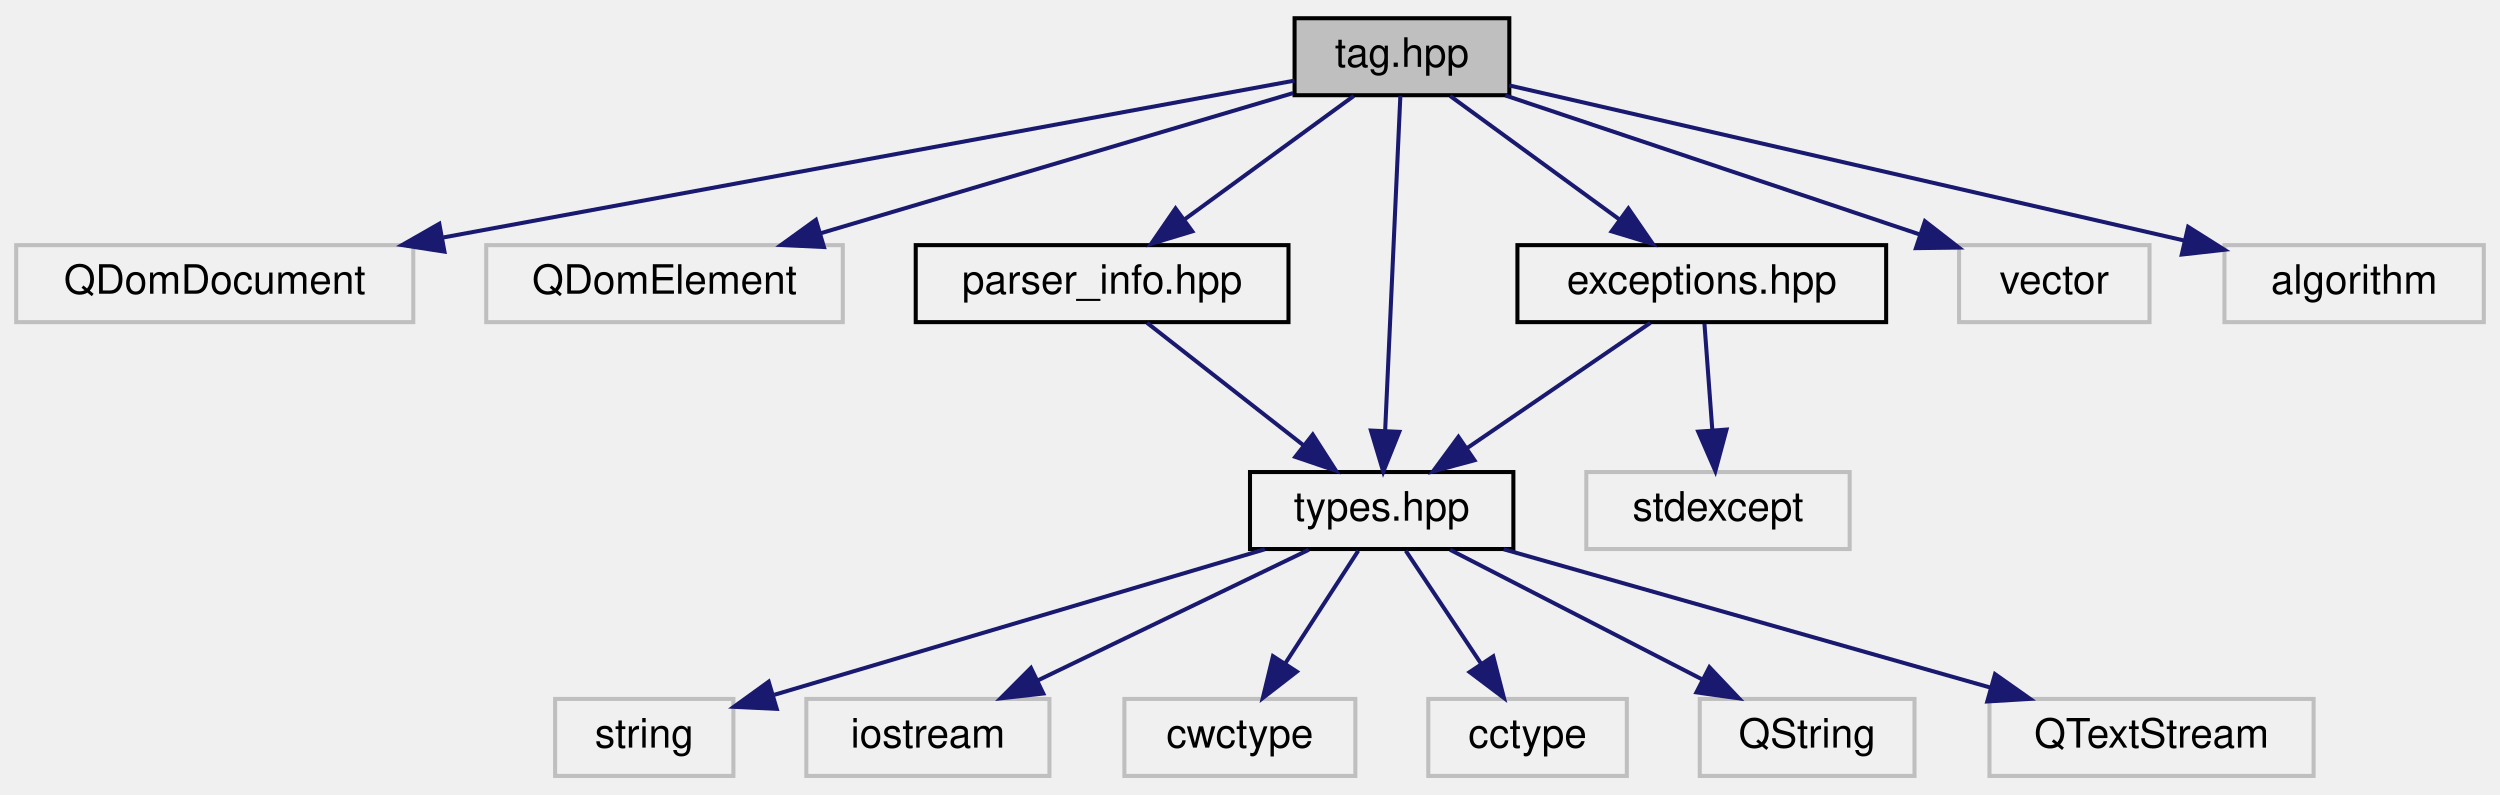
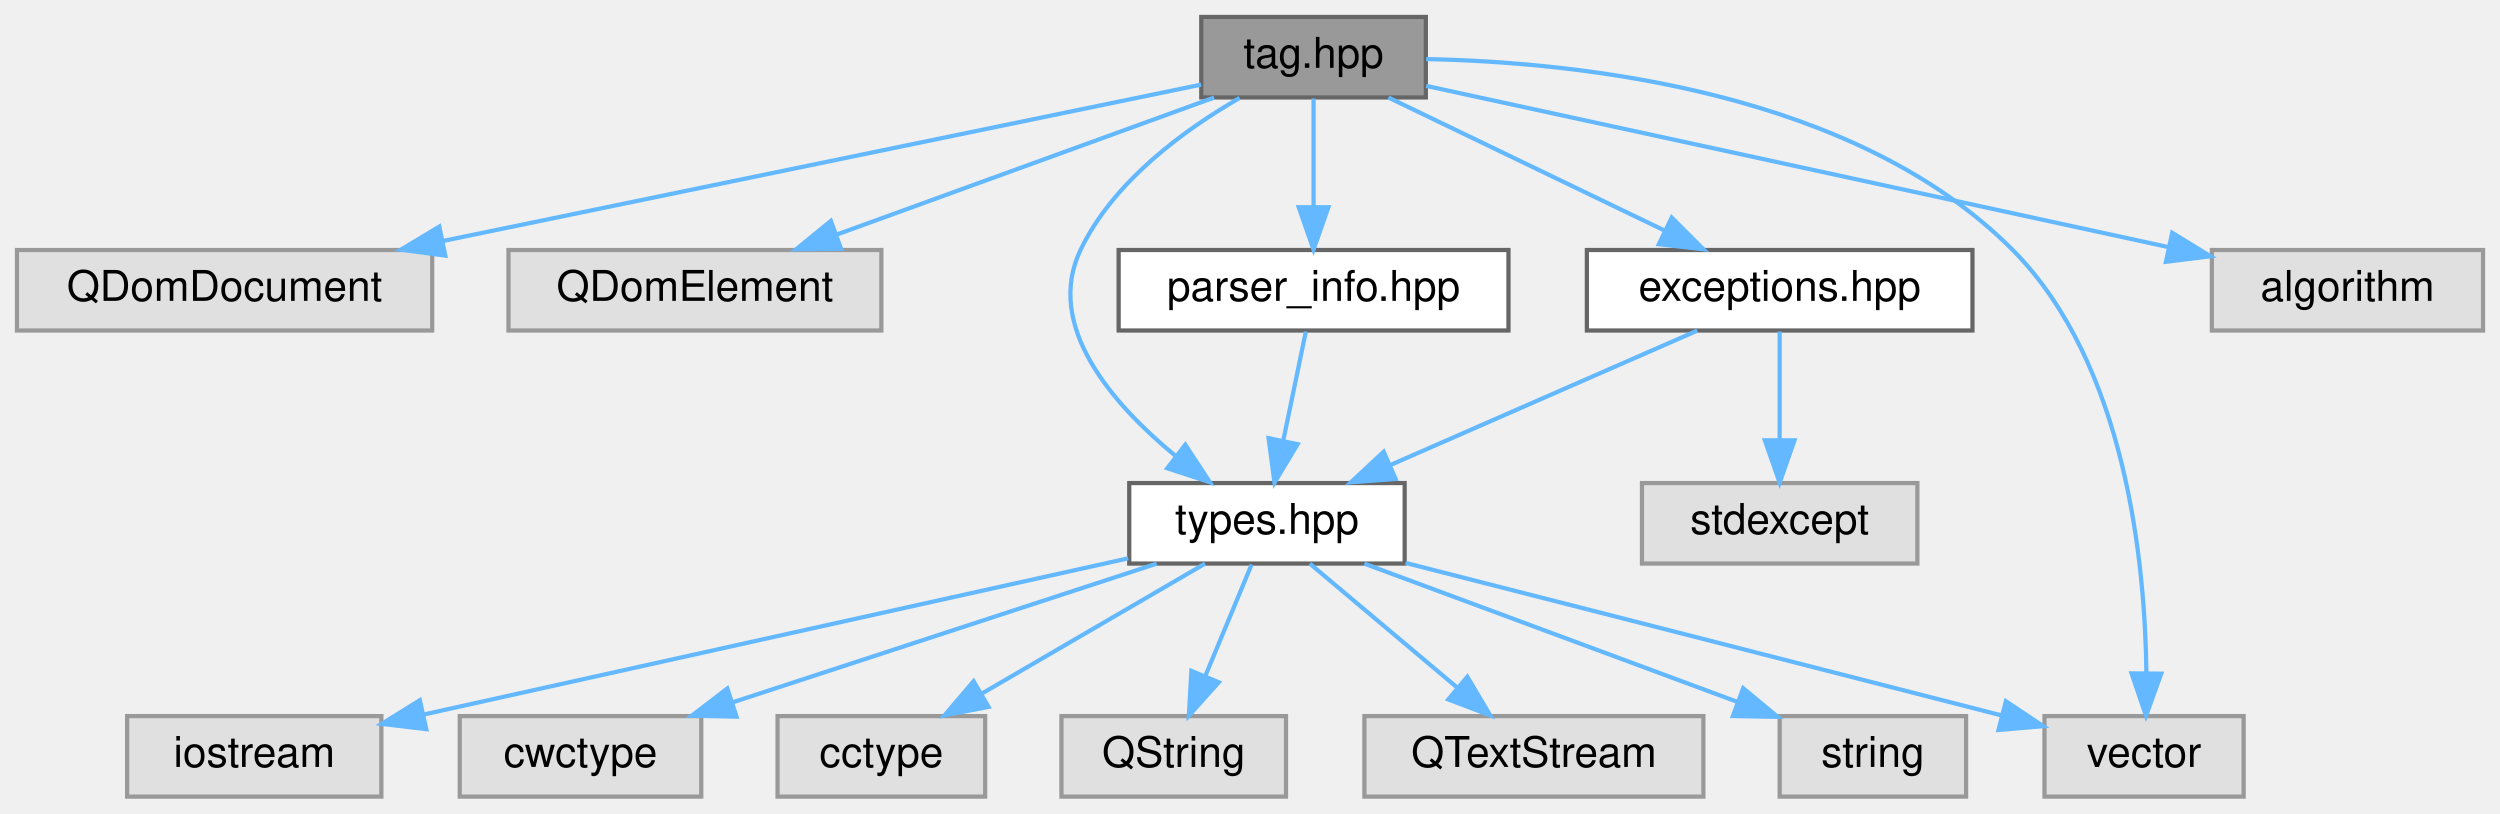
- <svg xmlns="http://www.w3.org/2000/svg" xmlns:xlink="http://www.w3.org/1999/xlink" width="617pt" height="196pt" viewBox="0.00 0.00 617.00 196.00">
-   <g id="graph0" class="graph" transform="scale(1 1) rotate(0) translate(4 192)">
-     <g id="node1" class="node">
-       <g id="a_node1">
-         <a xlink:title=" ">
-           <polygon fill="#bfbfbf" stroke="black" points="315.5,-168.5 315.5,-187.5 368.5,-187.5 368.5,-168.5 315.5,-168.5" />
-           <text text-anchor="middle" x="342" y="-175.5" font-family="Helvetica,sans-Serif" font-size="10.00">tag.hpp</text>
-         </a>
-       </g>
-     </g>
-     <g id="node2" class="node">
-       <g id="a_node2">
-         <a xlink:title=" ">
-           <polygon fill="none" stroke="#bfbfbf" points="0,-112.5 0,-131.5 98,-131.5 98,-112.5 0,-112.5" />
-           <text text-anchor="middle" x="49" y="-119.5" font-family="Helvetica,sans-Serif" font-size="10.00">QDomDocument</text>
-         </a>
-       </g>
-     </g>
-     <g id="edge1" class="edge">
-       <path fill="none" stroke="midnightblue" d="M315.48,-172.11C268.24,-163.41 168.57,-145.04 105.42,-133.4" />
-       <polygon fill="midnightblue" stroke="midnightblue" points="105.69,-129.89 95.22,-131.52 104.42,-136.77 105.69,-129.89" />
-     </g>
-     <g id="node3" class="node">
-       <g id="a_node3">
-         <a xlink:title=" ">
-           <polygon fill="none" stroke="#bfbfbf" points="116,-112.5 116,-131.5 204,-131.5 204,-112.5 116,-112.5" />
-           <text text-anchor="middle" x="160" y="-119.5" font-family="Helvetica,sans-Serif" font-size="10.00">QDomElement</text>
-         </a>
-       </g>
-     </g>
-     <g id="edge2" class="edge">
-       <path fill="none" stroke="midnightblue" d="M315.15,-169.03C284.37,-159.9 233.67,-144.86 198.65,-134.47" />
-       <polygon fill="midnightblue" stroke="midnightblue" points="199.35,-131.03 188.77,-131.54 197.36,-137.74 199.35,-131.03" />
-     </g>
-     <g id="node4" class="node">
-       <g id="a_node4">
+ <svg xmlns="http://www.w3.org/2000/svg" xmlns:xlink="http://www.w3.org/1999/xlink" width="590pt" height="192pt" viewBox="0.00 0.00 590.00 192.00">
+   <g id="graph0" class="graph" transform="scale(1 1) rotate(0) translate(4 188)">
+     <g id="Node000001" class="node">
+       <g id="a_Node000001">
+         <a xlink:title=" ">
+           <polygon fill="#999999" stroke="#666666" points="332.5,-184 279.5,-184 279.5,-165 332.5,-165 332.5,-184" />
+           <text text-anchor="middle" x="306" y="-172" font-family="Helvetica,sans-Serif" font-size="10.00">tag.hpp</text>
+         </a>
+       </g>
+     </g>
+     <g id="Node000002" class="node">
+       <g id="a_Node000002">
+         <a xlink:title=" ">
+           <polygon fill="#e0e0e0" stroke="#999999" points="98,-129 0,-129 0,-110 98,-110 98,-129" />
+           <text text-anchor="middle" x="49" y="-117" font-family="Helvetica,sans-Serif" font-size="10.00">QDomDocument</text>
+         </a>
+       </g>
+     </g>
+     <g id="edge1_Node000001_Node000002" class="edge">
+       <g id="a_edge1_Node000001_Node000002">
+         <a xlink:title=" ">
+           <path fill="none" stroke="#63b8ff" d="M279.46,-168.03C237.42,-159.36 154.71,-142.3 100.67,-131.16" />
+           <polygon fill="#63b8ff" stroke="#63b8ff" points="101.09,-127.67 90.59,-129.08 99.68,-134.53 101.09,-127.67" />
+         </a>
+       </g>
+     </g>
+     <g id="Node000003" class="node">
+       <g id="a_Node000003">
+         <a xlink:title=" ">
+           <polygon fill="#e0e0e0" stroke="#999999" points="204,-129 116,-129 116,-110 204,-110 204,-129" />
+           <text text-anchor="middle" x="160" y="-117" font-family="Helvetica,sans-Serif" font-size="10.00">QDomElement</text>
+         </a>
+       </g>
+     </g>
+     <g id="edge2_Node000001_Node000003" class="edge">
+       <g id="a_edge2_Node000001_Node000003">
+         <a xlink:title=" ">
+           <path fill="none" stroke="#63b8ff" d="M282.54,-164.98C258.42,-156.23 220.63,-142.51 193.4,-132.62" />
+           <polygon fill="#63b8ff" stroke="#63b8ff" points="194.48,-129.29 183.88,-129.17 192.09,-135.87 194.48,-129.29" />
+         </a>
+       </g>
+     </g>
+     <g id="Node000004" class="node">
+       <g id="a_Node000004">
        <a xlink:href="parser__info_8hpp.html" target="_top" xlink:title=" ">
-           <polygon fill="none" stroke="black" points="222,-112.5 222,-131.5 314,-131.5 314,-112.5 222,-112.5" />
-           <text text-anchor="middle" x="268" y="-119.5" font-family="Helvetica,sans-Serif" font-size="10.00">parser_info.hpp</text>
-         </a>
-       </g>
-     </g>
-     <g id="edge3" class="edge">
-       <path fill="none" stroke="midnightblue" d="M330.11,-168.32C318.85,-160.11 301.71,-147.6 288.29,-137.81" />
-       <polygon fill="midnightblue" stroke="midnightblue" points="290.25,-134.9 280.11,-131.83 286.12,-140.56 290.25,-134.9" />
-     </g>
-     <g id="node5" class="node">
-       <g id="a_node5">
+           <polygon fill="white" stroke="#666666" points="352,-129 260,-129 260,-110 352,-110 352,-129" />
+           <text text-anchor="middle" x="306" y="-117" font-family="Helvetica,sans-Serif" font-size="10.00">parser_info.hpp</text>
+         </a>
+       </g>
+     </g>
+     <g id="edge3_Node000001_Node000004" class="edge">
+       <g id="a_edge3_Node000001_Node000004">
+         <a xlink:title=" ">
+           <path fill="none" stroke="#63b8ff" d="M306,-164.75C306,-157.8 306,-147.85 306,-139.13" />
+           <polygon fill="#63b8ff" stroke="#63b8ff" points="309.5,-139.09 306,-129.09 302.5,-139.09 309.5,-139.09" />
+         </a>
+       </g>
+     </g>
+     <g id="Node000005" class="node">
+       <g id="a_Node000005">
        <a xlink:href="types_8hpp.html" target="_top" xlink:title=" ">
-           <polygon fill="none" stroke="black" points="304.5,-56.5 304.5,-75.5 369.5,-75.5 369.5,-56.5 304.5,-56.5" />
-           <text text-anchor="middle" x="337" y="-63.5" font-family="Helvetica,sans-Serif" font-size="10.00">types.hpp</text>
-         </a>
-       </g>
-     </g>
-     <g id="edge11" class="edge">
-       <path fill="none" stroke="midnightblue" d="M341.61,-168.37C340.8,-150.62 338.94,-109.67 337.85,-85.6" />
-       <polygon fill="midnightblue" stroke="midnightblue" points="341.34,-85.42 337.39,-75.59 334.35,-85.74 341.34,-85.42" />
-     </g>
-     <g id="node12" class="node">
-       <g id="a_node12">
+           <polygon fill="white" stroke="#666666" points="327.5,-74 262.5,-74 262.5,-55 327.5,-55 327.5,-74" />
+           <text text-anchor="middle" x="295" y="-62" font-family="Helvetica,sans-Serif" font-size="10.00">types.hpp</text>
+         </a>
+       </g>
+     </g>
+     <g id="edge12_Node000001_Node000005" class="edge">
+       <g id="a_edge12_Node000001_Node000005">
+         <a xlink:title=" ">
+           <path fill="none" stroke="#63b8ff" d="M288.54,-164.88C275.53,-157.38 258.72,-145.18 251,-129 242.47,-111.13 258.42,-92.75 273.44,-80.39" />
+           <polygon fill="#63b8ff" stroke="#63b8ff" points="275.73,-83.05 281.54,-74.19 271.47,-77.49 275.73,-83.05" />
+         </a>
+       </g>
+     </g>
+     <g id="Node000010" class="node">
+       <g id="a_Node000010">
+         <a xlink:title=" ">
+           <polygon fill="#e0e0e0" stroke="#999999" points="525.5,-19 478.5,-19 478.5,0 525.5,0 525.5,-19" />
+           <text text-anchor="middle" x="502" y="-7" font-family="Helvetica,sans-Serif" font-size="10.00">vector</text>
+         </a>
+       </g>
+     </g>
+     <g id="edge16_Node000001_Node000010" class="edge">
+       <g id="a_edge16_Node000001_Node000010">
+         <a xlink:title=" ">
+           <path fill="none" stroke="#63b8ff" d="M332.56,-174.06C368.93,-173.32 433.9,-166.38 471,-129 497.75,-102.05 502.26,-55.04 502.55,-29.07" />
+           <polygon fill="#63b8ff" stroke="#63b8ff" points="506.05,-29.02 502.46,-19.05 499.05,-29.08 506.05,-29.02" />
+         </a>
+       </g>
+     </g>
+     <g id="Node000013" class="node">
+       <g id="a_Node000013">
        <a xlink:href="exceptions_8hpp.html" target="_top" xlink:title=" ">
-           <polygon fill="none" stroke="black" points="370.5,-112.5 370.5,-131.5 461.5,-131.5 461.5,-112.5 370.5,-112.5" />
-           <text text-anchor="middle" x="416" y="-119.5" font-family="Helvetica,sans-Serif" font-size="10.00">exceptions.hpp</text>
-         </a>
-       </g>
-     </g>
-     <g id="edge12" class="edge">
-       <path fill="none" stroke="midnightblue" d="M353.89,-168.32C365.15,-160.11 382.29,-147.6 395.71,-137.81" />
-       <polygon fill="midnightblue" stroke="midnightblue" points="397.88,-140.56 403.89,-131.83 393.75,-134.9 397.88,-140.56" />
-     </g>
-     <g id="node14" class="node">
-       <g id="a_node14">
-         <a xlink:title=" ">
-           <polygon fill="none" stroke="#bfbfbf" points="479.5,-112.5 479.5,-131.5 526.5,-131.5 526.5,-112.5 479.5,-112.5" />
-           <text text-anchor="middle" x="503" y="-119.5" font-family="Helvetica,sans-Serif" font-size="10.00">vector</text>
-         </a>
-       </g>
-     </g>
-     <g id="edge15" class="edge">
-       <path fill="none" stroke="midnightblue" d="M367.51,-168.44C395.15,-159.17 439.37,-144.34 469.72,-134.16" />
-       <polygon fill="midnightblue" stroke="midnightblue" points="471.07,-137.4 479.44,-130.9 468.85,-130.76 471.07,-137.4" />
-     </g>
-     <g id="node15" class="node">
-       <g id="a_node15">
-         <a xlink:title=" ">
-           <polygon fill="none" stroke="#bfbfbf" points="545,-112.5 545,-131.5 609,-131.5 609,-112.5 545,-112.5" />
-           <text text-anchor="middle" x="577" y="-119.5" font-family="Helvetica,sans-Serif" font-size="10.00">algorithm</text>
-         </a>
-       </g>
-     </g>
-     <g id="edge16" class="edge">
-       <path fill="none" stroke="midnightblue" d="M368.5,-170.91C409.07,-161.59 486.92,-143.7 535.17,-132.61" />
-       <polygon fill="midnightblue" stroke="midnightblue" points="536.03,-136.01 544.99,-130.36 534.46,-129.18 536.03,-136.01" />
-     </g>
-     <g id="edge4" class="edge">
-       <path fill="none" stroke="midnightblue" d="M279.09,-112.32C289.49,-104.18 305.26,-91.84 317.72,-82.09" />
-       <polygon fill="midnightblue" stroke="midnightblue" points="319.99,-84.75 325.71,-75.83 315.68,-79.24 319.99,-84.75" />
-     </g>
-     <g id="node6" class="node">
-       <g id="a_node6">
-         <a xlink:title=" ">
-           <polygon fill="none" stroke="#bfbfbf" points="133,-0.5 133,-19.5 177,-19.5 177,-0.5 133,-0.5" />
-           <text text-anchor="middle" x="155" y="-7.5" font-family="Helvetica,sans-Serif" font-size="10.00">string</text>
-         </a>
-       </g>
-     </g>
-     <g id="edge5" class="edge">
-       <path fill="none" stroke="midnightblue" d="M308.16,-56.44C275.19,-46.66 221.36,-30.69 187.08,-20.52" />
-       <polygon fill="midnightblue" stroke="midnightblue" points="187.7,-17.05 177.12,-17.56 185.71,-23.76 187.7,-17.05" />
-     </g>
-     <g id="node7" class="node">
-       <g id="a_node7">
-         <a xlink:title=" ">
-           <polygon fill="none" stroke="#bfbfbf" points="195,-0.5 195,-19.5 255,-19.5 255,-0.5 195,-0.5" />
-           <text text-anchor="middle" x="225" y="-7.5" font-family="Helvetica,sans-Serif" font-size="10.00">iostream</text>
-         </a>
-       </g>
-     </g>
-     <g id="edge6" class="edge">
-       <path fill="none" stroke="midnightblue" d="M319.01,-56.32C300.96,-47.62 272.95,-34.12 252.2,-24.11" />
-       <polygon fill="midnightblue" stroke="midnightblue" points="253.48,-20.84 242.95,-19.65 250.44,-27.15 253.48,-20.84" />
-     </g>
-     <g id="node8" class="node">
-       <g id="a_node8">
-         <a xlink:title=" ">
-           <polygon fill="none" stroke="#bfbfbf" points="273.5,-0.5 273.5,-19.5 330.5,-19.5 330.5,-0.5 273.5,-0.5" />
-           <text text-anchor="middle" x="302" y="-7.5" font-family="Helvetica,sans-Serif" font-size="10.00">cwctype</text>
-         </a>
-       </g>
-     </g>
-     <g id="edge7" class="edge">
-       <path fill="none" stroke="midnightblue" d="M331.22,-56.08C326.33,-48.53 319.17,-37.49 313.17,-28.23" />
-       <polygon fill="midnightblue" stroke="midnightblue" points="316.05,-26.24 307.67,-19.75 310.17,-30.05 316.05,-26.24" />
-     </g>
-     <g id="node9" class="node">
-       <g id="a_node9">
-         <a xlink:title=" ">
-           <polygon fill="none" stroke="#bfbfbf" points="348.5,-0.5 348.5,-19.5 397.5,-19.5 397.5,-0.5 348.5,-0.5" />
-           <text text-anchor="middle" x="373" y="-7.5" font-family="Helvetica,sans-Serif" font-size="10.00">cctype</text>
-         </a>
-       </g>
-     </g>
-     <g id="edge8" class="edge">
-       <path fill="none" stroke="midnightblue" d="M342.94,-56.08C347.98,-48.53 355.34,-37.49 361.51,-28.23" />
-       <polygon fill="midnightblue" stroke="midnightblue" points="364.53,-30.01 367.17,-19.75 358.71,-26.13 364.53,-30.01" />
-     </g>
-     <g id="node10" class="node">
-       <g id="a_node10">
-         <a xlink:title=" ">
-           <polygon fill="none" stroke="#bfbfbf" points="415.5,-0.5 415.5,-19.5 468.5,-19.5 468.5,-0.5 415.5,-0.5" />
-           <text text-anchor="middle" x="442" y="-7.5" font-family="Helvetica,sans-Serif" font-size="10.00">QString</text>
-         </a>
-       </g>
-     </g>
-     <g id="edge9" class="edge">
-       <path fill="none" stroke="midnightblue" d="M353.87,-56.32C370.71,-47.66 396.81,-34.24 416.24,-24.25" />
-       <polygon fill="midnightblue" stroke="midnightblue" points="417.88,-27.34 425.17,-19.65 414.68,-21.12 417.88,-27.34" />
-     </g>
-     <g id="node11" class="node">
-       <g id="a_node11">
-         <a xlink:title=" ">
-           <polygon fill="none" stroke="#bfbfbf" points="487,-0.5 487,-19.5 567,-19.5 567,-0.5 487,-0.5" />
-           <text text-anchor="middle" x="527" y="-7.5" font-family="Helvetica,sans-Serif" font-size="10.00">QTextStream</text>
-         </a>
-       </g>
-     </g>
-     <g id="edge10" class="edge">
-       <path fill="none" stroke="midnightblue" d="M367.11,-56.44C399.63,-47.2 451.58,-32.44 487.39,-22.26" />
-       <polygon fill="midnightblue" stroke="midnightblue" points="488.37,-25.62 497.03,-19.52 486.46,-18.88 488.37,-25.62" />
-     </g>
-     <g id="edge14" class="edge">
-       <path fill="none" stroke="midnightblue" d="M403.31,-112.32C391.1,-103.98 372.42,-91.21 358,-81.35" />
-       <polygon fill="midnightblue" stroke="midnightblue" points="359.89,-78.41 349.66,-75.65 355.94,-84.19 359.89,-78.41" />
-     </g>
-     <g id="node13" class="node">
-       <g id="a_node13">
-         <a xlink:title=" ">
-           <polygon fill="none" stroke="#bfbfbf" points="387.5,-56.5 387.5,-75.5 452.5,-75.5 452.5,-56.5 387.5,-56.5" />
-           <text text-anchor="middle" x="420" y="-63.5" font-family="Helvetica,sans-Serif" font-size="10.00">stdexcept</text>
-         </a>
-       </g>
-     </g>
-     <g id="edge13" class="edge">
-       <path fill="none" stroke="midnightblue" d="M416.66,-112.08C417.18,-105.01 417.94,-94.86 418.59,-85.99" />
-       <polygon fill="midnightblue" stroke="midnightblue" points="422.1,-85.98 419.35,-75.75 415.12,-85.47 422.1,-85.98" />
+           <polygon fill="white" stroke="#666666" points="461.5,-129 370.5,-129 370.5,-110 461.5,-110 461.5,-129" />
+           <text text-anchor="middle" x="416" y="-117" font-family="Helvetica,sans-Serif" font-size="10.00">exceptions.hpp</text>
+         </a>
+       </g>
+     </g>
+     <g id="edge13_Node000001_Node000013" class="edge">
+       <g id="a_edge13_Node000001_Node000013">
+         <a xlink:title=" ">
+           <path fill="none" stroke="#63b8ff" d="M323.67,-164.98C341.29,-156.5 368.58,-143.35 388.93,-133.54" />
+           <polygon fill="#63b8ff" stroke="#63b8ff" points="390.52,-136.66 398.01,-129.17 387.48,-130.36 390.52,-136.66" />
+         </a>
+       </g>
+     </g>
+     <g id="Node000015" class="node">
+       <g id="a_Node000015">
+         <a xlink:title=" ">
+           <polygon fill="#e0e0e0" stroke="#999999" points="582,-129 518,-129 518,-110 582,-110 582,-129" />
+           <text text-anchor="middle" x="550" y="-117" font-family="Helvetica,sans-Serif" font-size="10.00">algorithm</text>
+         </a>
+       </g>
+     </g>
+     <g id="edge17_Node000001_Node000015" class="edge">
+       <g id="a_edge17_Node000001_Node000015">
+         <a xlink:title=" ">
+           <path fill="none" stroke="#63b8ff" d="M332.58,-167.73C374.75,-158.57 457.38,-140.62 507.75,-129.68" />
+           <polygon fill="#63b8ff" stroke="#63b8ff" points="508.64,-133.06 517.67,-127.52 507.16,-126.22 508.64,-133.06" />
+         </a>
+       </g>
+     </g>
+     <g id="edge4_Node000004_Node000005" class="edge">
+       <g id="a_edge4_Node000004_Node000005">
+         <a xlink:title=" ">
+           <path fill="none" stroke="#63b8ff" d="M304.18,-109.75C302.74,-102.8 300.68,-92.85 298.87,-84.13" />
+           <polygon fill="#63b8ff" stroke="#63b8ff" points="302.24,-83.17 296.78,-74.09 295.39,-84.59 302.24,-83.17" />
+         </a>
+       </g>
+     </g>
+     <g id="Node000006" class="node">
+       <g id="a_Node000006">
+         <a xlink:title=" ">
+           <polygon fill="#e0e0e0" stroke="#999999" points="460,-19 416,-19 416,0 460,0 460,-19" />
+           <text text-anchor="middle" x="438" y="-7" font-family="Helvetica,sans-Serif" font-size="10.00">string</text>
+         </a>
+       </g>
+     </g>
+     <g id="edge5_Node000005_Node000006" class="edge">
+       <g id="a_edge5_Node000005_Node000006">
+         <a xlink:title=" ">
+           <path fill="none" stroke="#63b8ff" d="M317.98,-54.98C341.78,-46.16 379.16,-32.31 405.89,-22.4" />
+           <polygon fill="#63b8ff" stroke="#63b8ff" points="407.39,-25.58 415.55,-18.82 404.96,-19.01 407.39,-25.58" />
+         </a>
+       </g>
+     </g>
+     <g id="Node000007" class="node">
+       <g id="a_Node000007">
+         <a xlink:title=" ">
+           <polygon fill="#e0e0e0" stroke="#999999" points="86,-19 26,-19 26,0 86,0 86,-19" />
+           <text text-anchor="middle" x="56" y="-7" font-family="Helvetica,sans-Serif" font-size="10.00">iostream</text>
+         </a>
+       </g>
+     </g>
+     <g id="edge6_Node000005_Node000007" class="edge">
+       <g id="a_edge6_Node000005_Node000007">
+         <a xlink:title=" ">
+           <path fill="none" stroke="#63b8ff" d="M262.27,-56.24C218.92,-46.63 142.5,-29.68 95.84,-19.34" />
+           <polygon fill="#63b8ff" stroke="#63b8ff" points="96.6,-15.92 86.08,-17.17 95.08,-22.75 96.6,-15.92" />
+         </a>
+       </g>
+     </g>
+     <g id="Node000008" class="node">
+       <g id="a_Node000008">
+         <a xlink:title=" ">
+           <polygon fill="#e0e0e0" stroke="#999999" points="161.5,-19 104.5,-19 104.5,0 161.5,0 161.5,-19" />
+           <text text-anchor="middle" x="133" y="-7" font-family="Helvetica,sans-Serif" font-size="10.00">cwctype</text>
+         </a>
+       </g>
+     </g>
+     <g id="edge7_Node000005_Node000008" class="edge">
+       <g id="a_edge7_Node000005_Node000008">
+         <a xlink:title=" ">
+           <path fill="none" stroke="#63b8ff" d="M268.97,-54.98C241.89,-46.13 199.29,-32.19 168.99,-22.28" />
+           <polygon fill="#63b8ff" stroke="#63b8ff" points="169.82,-18.87 159.23,-19.08 167.65,-25.52 169.82,-18.87" />
+         </a>
+       </g>
+     </g>
+     <g id="Node000009" class="node">
+       <g id="a_Node000009">
+         <a xlink:title=" ">
+           <polygon fill="#e0e0e0" stroke="#999999" points="228.5,-19 179.5,-19 179.5,0 228.5,0 228.5,-19" />
+           <text text-anchor="middle" x="204" y="-7" font-family="Helvetica,sans-Serif" font-size="10.00">cctype</text>
+         </a>
+       </g>
+     </g>
+     <g id="edge8_Node000005_Node000009" class="edge">
+       <g id="a_edge8_Node000005_Node000009">
+         <a xlink:title=" ">
+           <path fill="none" stroke="#63b8ff" d="M280.38,-54.98C266.14,-46.69 244.25,-33.94 227.55,-24.22" />
+           <polygon fill="#63b8ff" stroke="#63b8ff" points="229.29,-21.18 218.89,-19.17 225.77,-27.23 229.29,-21.18" />
+         </a>
+       </g>
+     </g>
+     <g id="edge9_Node000005_Node000010" class="edge">
+       <g id="a_edge9_Node000005_Node000010">
+         <a xlink:title=" ">
+           <path fill="none" stroke="#63b8ff" d="M327.72,-55.15C360.71,-46.73 413.38,-33.27 468.3,-19.18" />
+           <polygon fill="#63b8ff" stroke="#63b8ff" points="469.39,-22.51 478.21,-16.63 467.65,-15.73 469.39,-22.51" />
+         </a>
+       </g>
+     </g>
+     <g id="Node000011" class="node">
+       <g id="a_Node000011">
+         <a xlink:title=" ">
+           <polygon fill="#e0e0e0" stroke="#999999" points="299.5,-19 246.5,-19 246.5,0 299.5,0 299.5,-19" />
+           <text text-anchor="middle" x="273" y="-7" font-family="Helvetica,sans-Serif" font-size="10.00">QString</text>
+         </a>
+       </g>
+     </g>
+     <g id="edge10_Node000005_Node000011" class="edge">
+       <g id="a_edge10_Node000005_Node000011">
+         <a xlink:title=" ">
+           <path fill="none" stroke="#63b8ff" d="M291.37,-54.75C288.42,-47.65 284.17,-37.4 280.49,-28.56" />
+           <polygon fill="#63b8ff" stroke="#63b8ff" points="283.63,-26.98 276.57,-19.09 277.17,-29.67 283.63,-26.98" />
+         </a>
+       </g>
+     </g>
+     <g id="Node000012" class="node">
+       <g id="a_Node000012">
+         <a xlink:title=" ">
+           <polygon fill="#e0e0e0" stroke="#999999" points="398,-19 318,-19 318,0 398,0 398,-19" />
+           <text text-anchor="middle" x="358" y="-7" font-family="Helvetica,sans-Serif" font-size="10.00">QTextStream</text>
+         </a>
+       </g>
+     </g>
+     <g id="edge11_Node000005_Node000012" class="edge">
+       <g id="a_edge11_Node000005_Node000012">
+         <a xlink:title=" ">
+           <path fill="none" stroke="#63b8ff" d="M305.12,-54.98C314.44,-47.15 328.47,-35.34 339.74,-25.86" />
+           <polygon fill="#63b8ff" stroke="#63b8ff" points="342.29,-28.29 347.69,-19.17 337.79,-22.93 342.29,-28.29" />
+         </a>
+       </g>
+     </g>
+     <g id="edge15_Node000013_Node000005" class="edge">
+       <g id="a_edge15_Node000013_Node000005">
+         <a xlink:title=" ">
+           <path fill="none" stroke="#63b8ff" d="M396.56,-109.98C377.01,-101.42 346.62,-88.11 324.18,-78.28" />
+           <polygon fill="#63b8ff" stroke="#63b8ff" points="325.36,-74.98 314.79,-74.17 322.55,-81.39 325.36,-74.98" />
+         </a>
+       </g>
+     </g>
+     <g id="Node000014" class="node">
+       <g id="a_Node000014">
+         <a xlink:title=" ">
+           <polygon fill="#e0e0e0" stroke="#999999" points="448.5,-74 383.5,-74 383.5,-55 448.5,-55 448.5,-74" />
+           <text text-anchor="middle" x="416" y="-62" font-family="Helvetica,sans-Serif" font-size="10.00">stdexcept</text>
+         </a>
+       </g>
+     </g>
+     <g id="edge14_Node000013_Node000014" class="edge">
+       <g id="a_edge14_Node000013_Node000014">
+         <a xlink:title=" ">
+           <path fill="none" stroke="#63b8ff" d="M416,-109.75C416,-102.8 416,-92.85 416,-84.13" />
+           <polygon fill="#63b8ff" stroke="#63b8ff" points="419.5,-84.09 416,-74.09 412.5,-84.09 419.5,-84.09" />
+         </a>
+       </g>
    </g>
  </g>
</svg>
